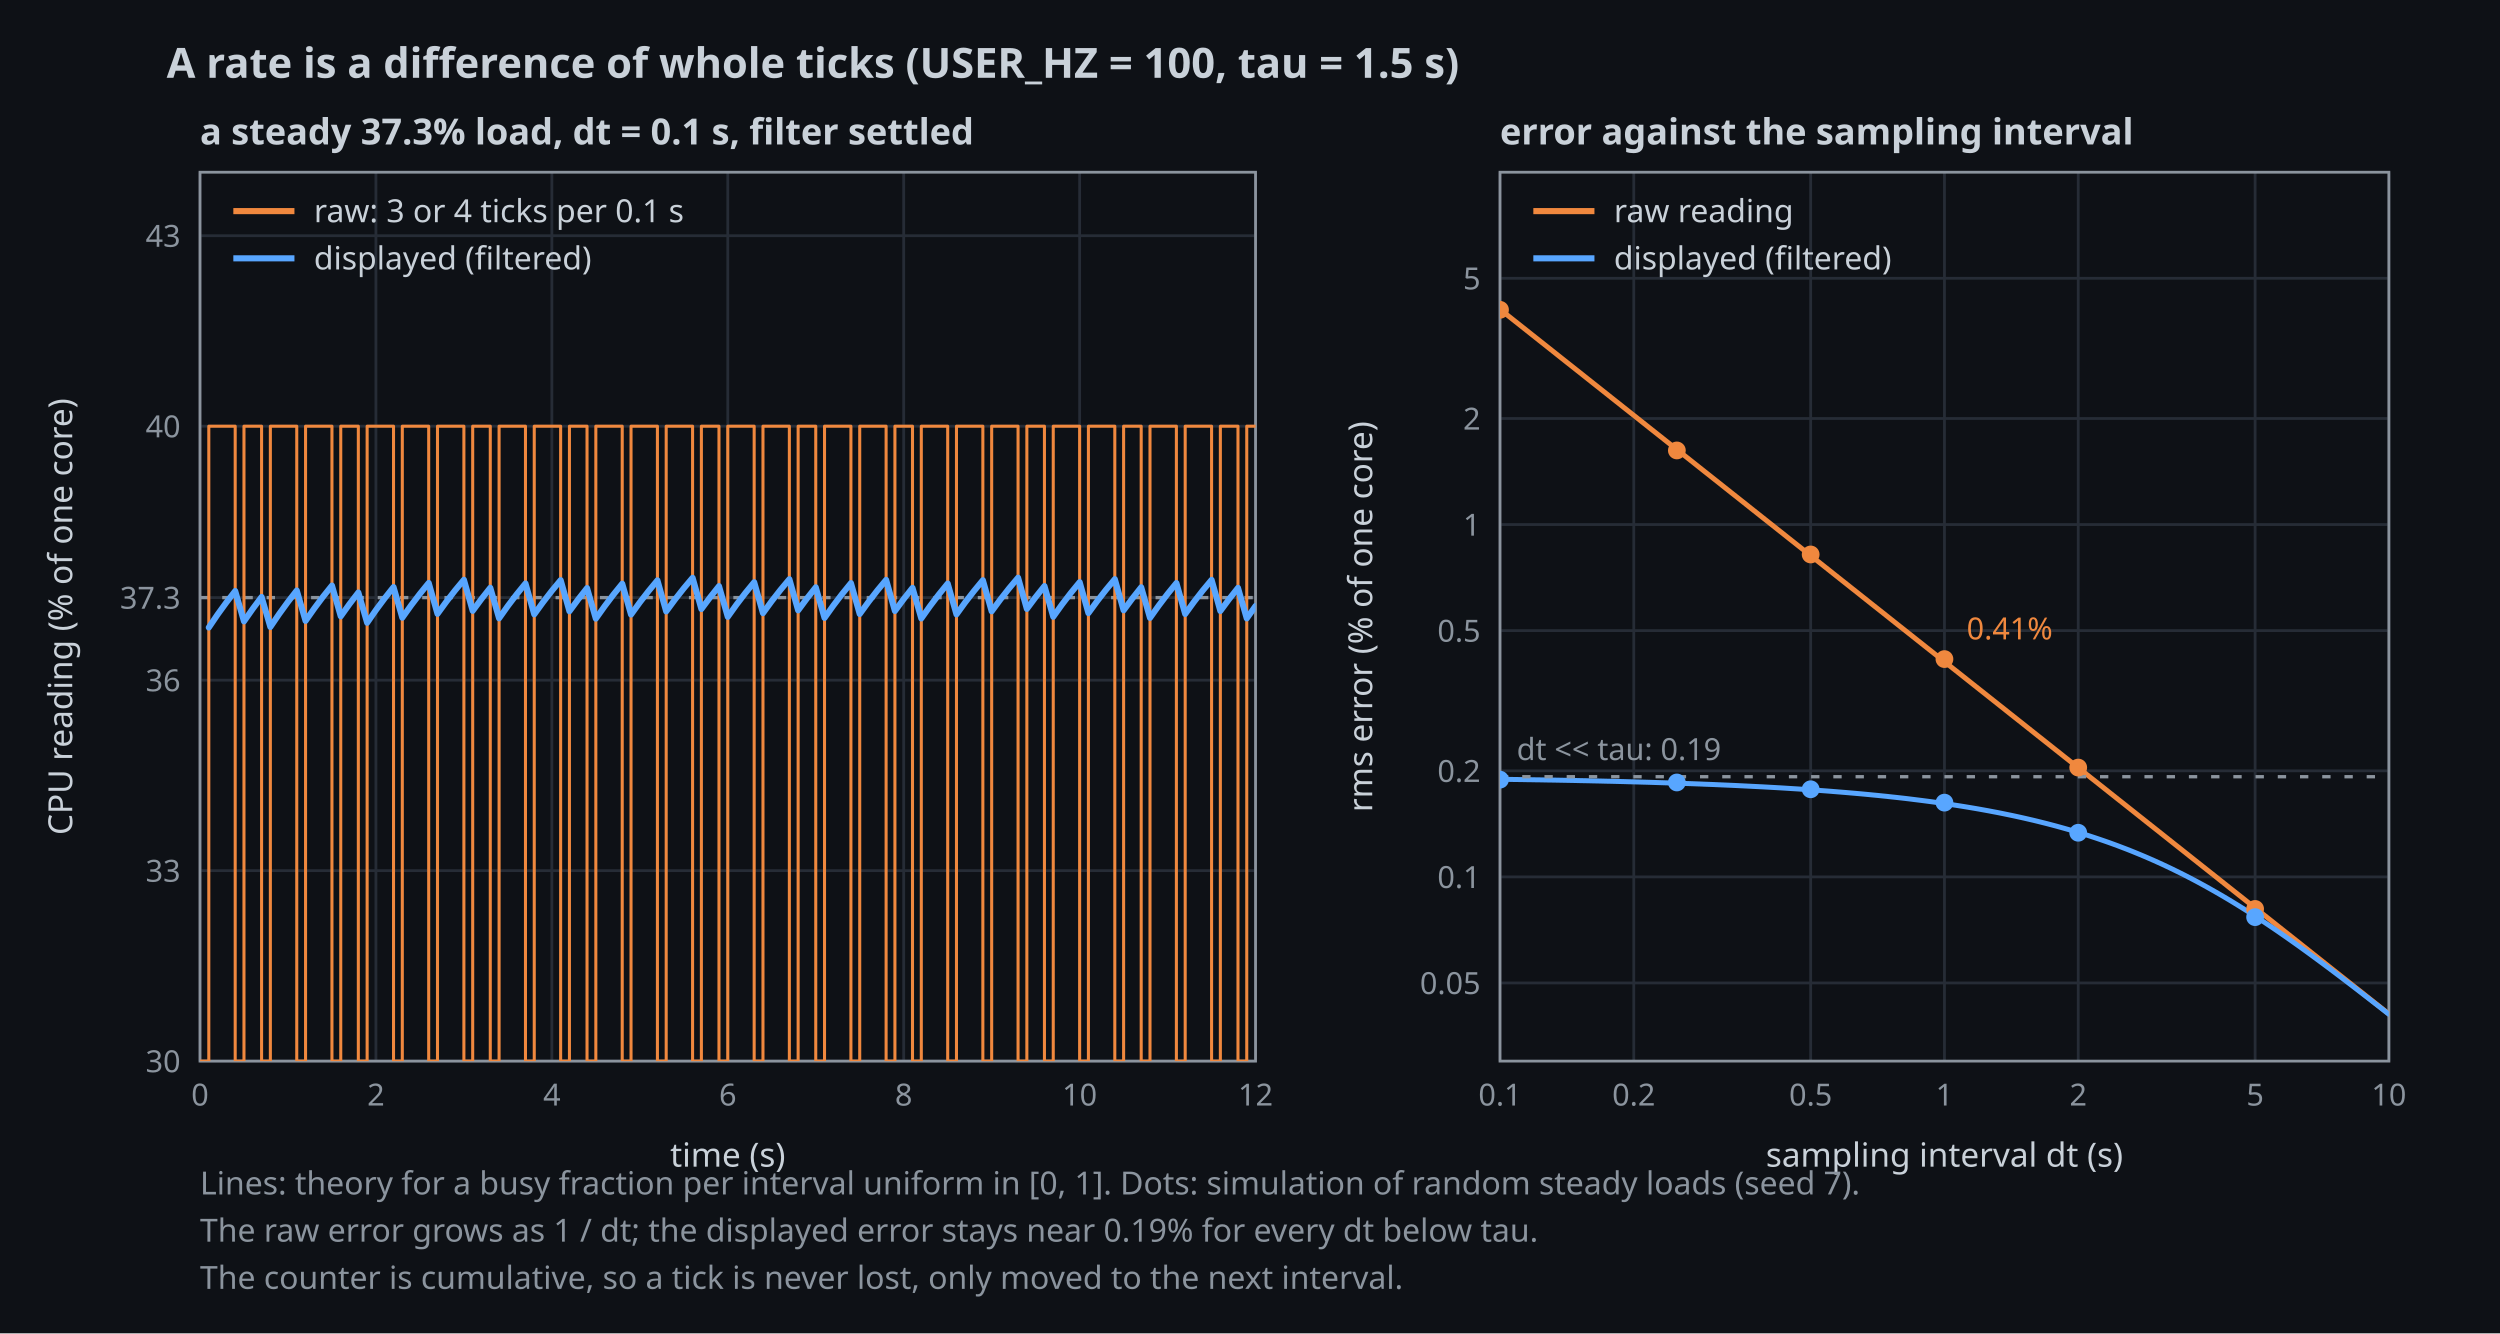
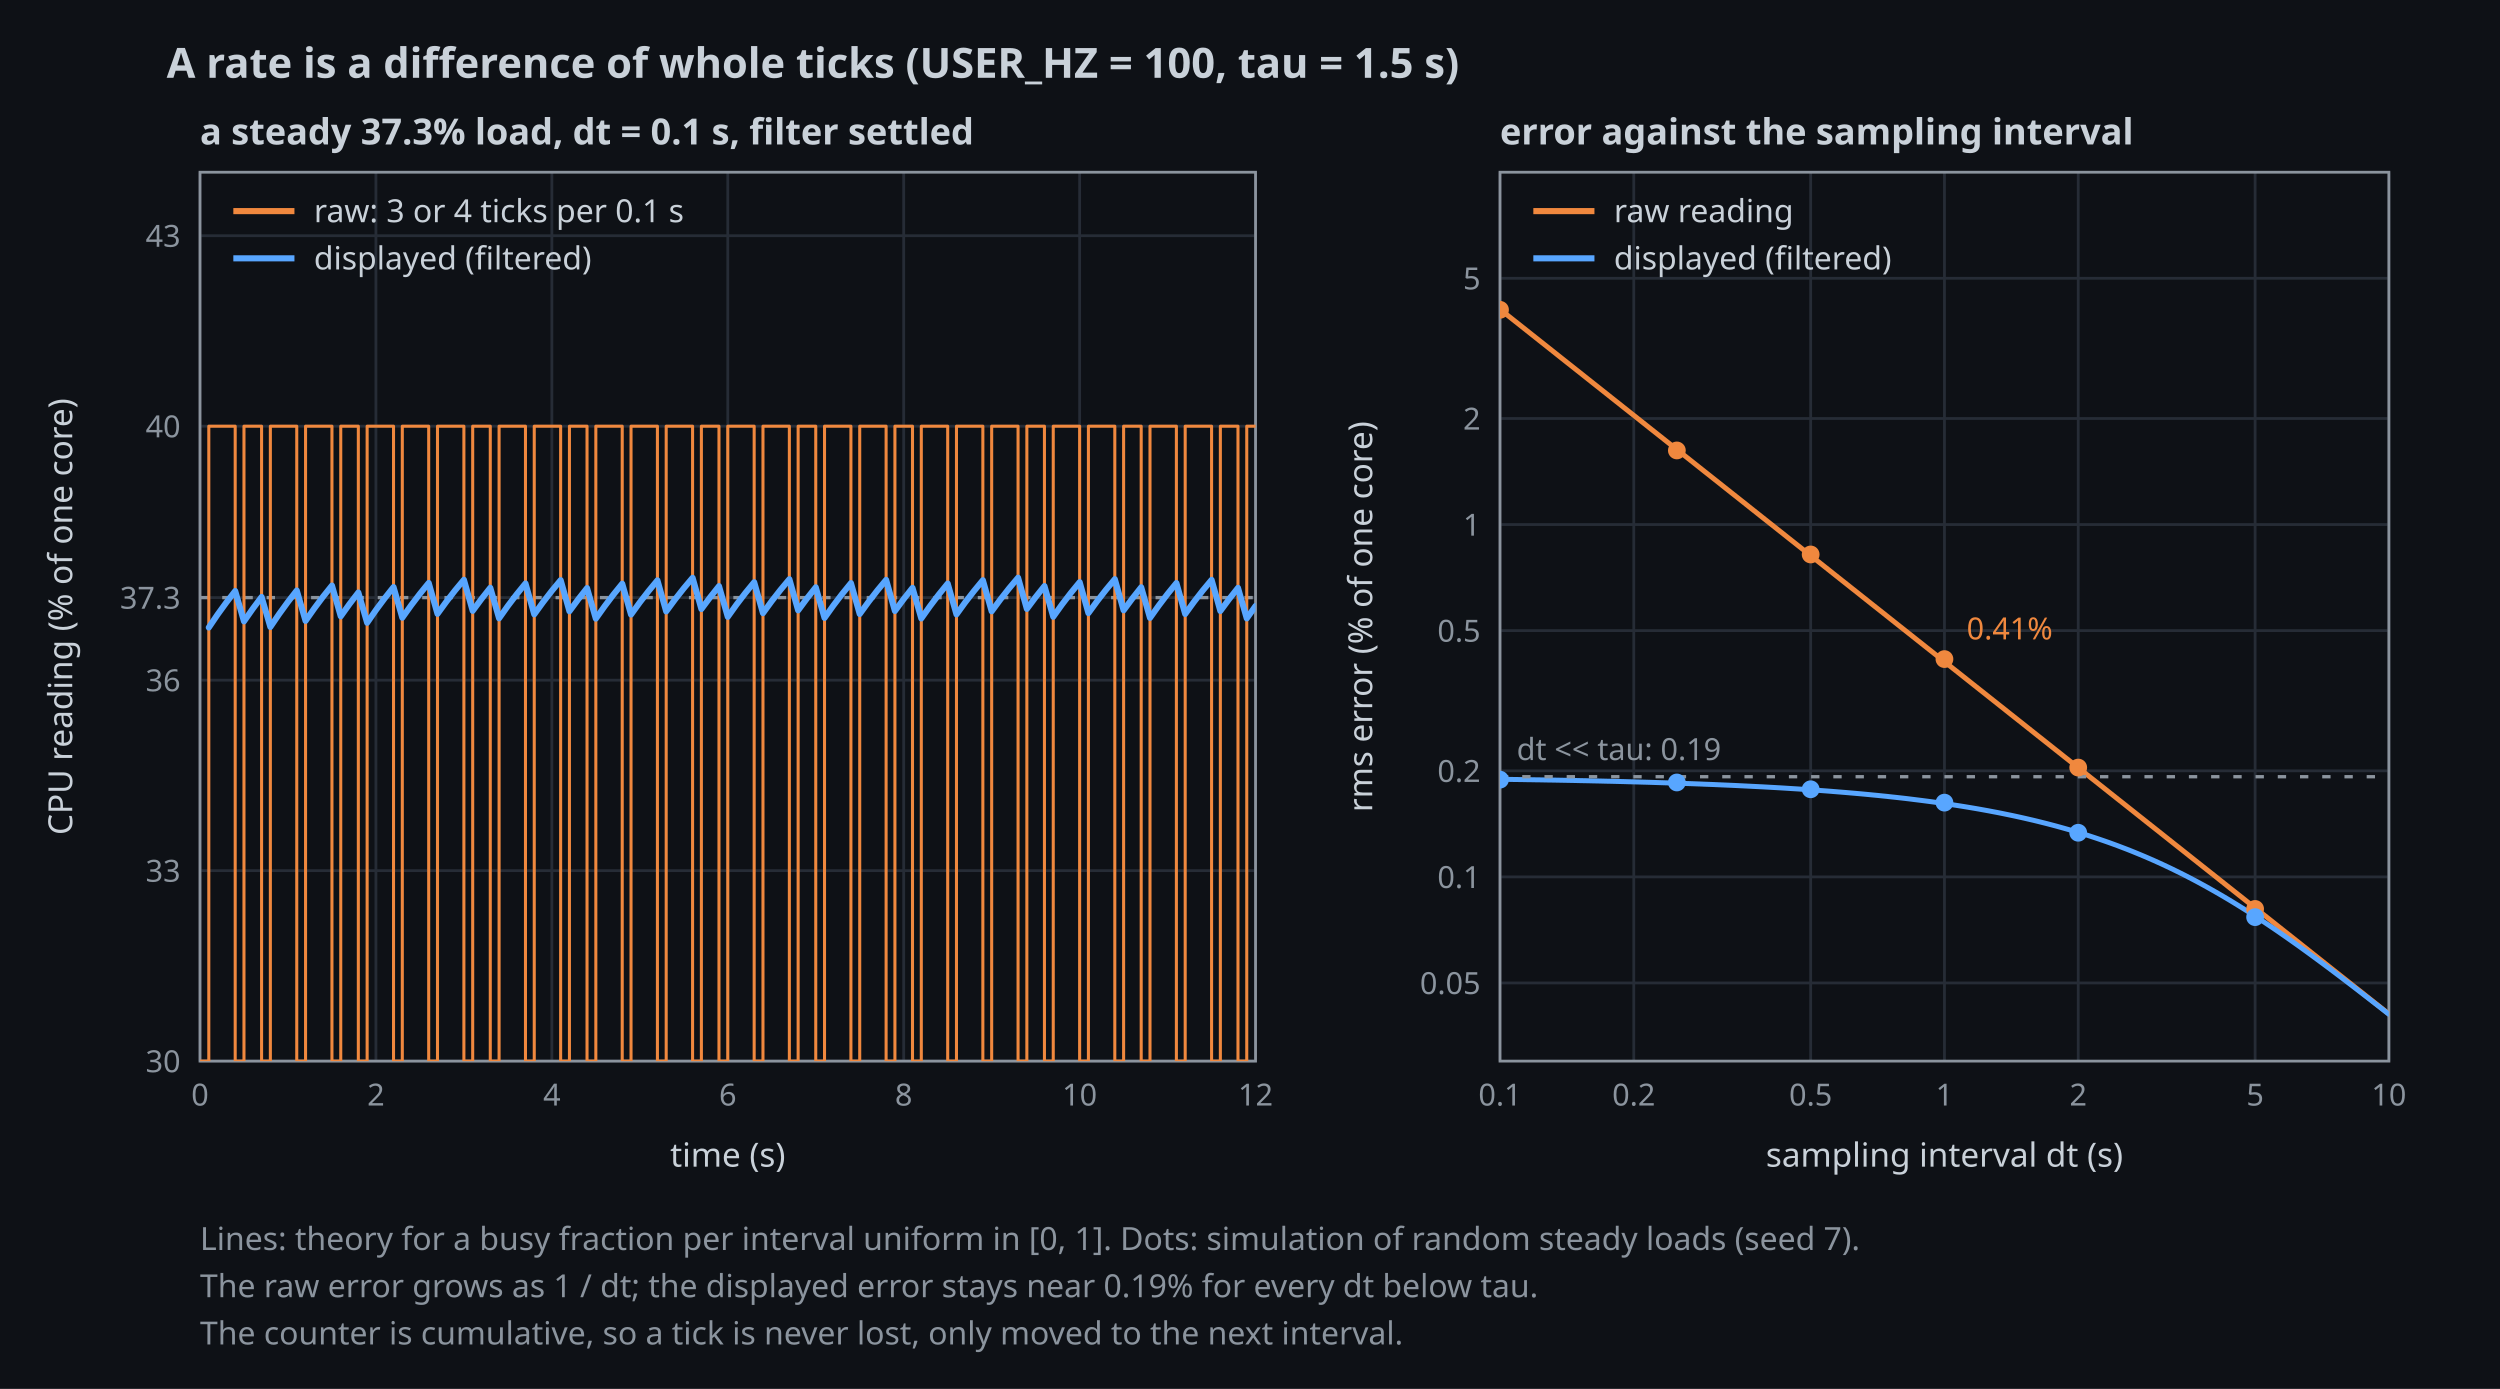
- <svg xmlns="http://www.w3.org/2000/svg" viewBox="0 0 900 480" width="900" height="480" font-family="system-ui, sans-serif" role="img">
+ <svg xmlns="http://www.w3.org/2000/svg" viewBox="0 0 900 500" width="900" height="500" font-family="system-ui, sans-serif" role="img">
  <rect width="100%" height="100%" fill="#0e1116" />
  <text x="60" y="28" font-size="15" fill="#c9d1d9" text-anchor="start" font-weight="600">A rate is a difference of whole ticks (USER_HZ = 100, tau = 1.5 s)</text>
  <clipPath id="clip1">
    <rect x="72" y="62" width="380" height="320" />
  </clipPath>
  <line x1="72" y1="62" x2="72" y2="382" stroke="#262c36" stroke-width="1" />
  <text x="72" y="398" font-size="11" fill="#8b949e" text-anchor="middle" font-weight="normal">0</text>
  <line x1="135.33" y1="62" x2="135.33" y2="382" stroke="#262c36" stroke-width="1" />
  <text x="135.33" y="398" font-size="11" fill="#8b949e" text-anchor="middle" font-weight="normal">2</text>
  <line x1="198.67" y1="62" x2="198.67" y2="382" stroke="#262c36" stroke-width="1" />
  <text x="198.67" y="398" font-size="11" fill="#8b949e" text-anchor="middle" font-weight="normal">4</text>
  <line x1="262" y1="62" x2="262" y2="382" stroke="#262c36" stroke-width="1" />
  <text x="262" y="398" font-size="11" fill="#8b949e" text-anchor="middle" font-weight="normal">6</text>
  <line x1="325.33" y1="62" x2="325.33" y2="382" stroke="#262c36" stroke-width="1" />
  <text x="325.33" y="398" font-size="11" fill="#8b949e" text-anchor="middle" font-weight="normal">8</text>
  <line x1="388.67" y1="62" x2="388.67" y2="382" stroke="#262c36" stroke-width="1" />
  <text x="388.67" y="398" font-size="11" fill="#8b949e" text-anchor="middle" font-weight="normal">10</text>
  <line x1="452" y1="62" x2="452" y2="382" stroke="#262c36" stroke-width="1" />
  <text x="452" y="398" font-size="11" fill="#8b949e" text-anchor="middle" font-weight="normal">12</text>
  <line x1="72" y1="382" x2="452" y2="382" stroke="#262c36" stroke-width="1" />
  <text x="65" y="386" font-size="11" fill="#8b949e" text-anchor="end" font-weight="normal">30</text>
  <line x1="72" y1="313.43" x2="452" y2="313.43" stroke="#262c36" stroke-width="1" />
  <text x="65" y="317.43" font-size="11" fill="#8b949e" text-anchor="end" font-weight="normal">33</text>
  <line x1="72" y1="244.86" x2="452" y2="244.86" stroke="#262c36" stroke-width="1" />
  <text x="65" y="248.86" font-size="11" fill="#8b949e" text-anchor="end" font-weight="normal">36</text>
  <line x1="72" y1="215.14" x2="452" y2="215.14" stroke="#262c36" stroke-width="1" />
  <text x="65" y="219.14" font-size="11" fill="#8b949e" text-anchor="end" font-weight="normal">37.3</text>
  <line x1="72" y1="153.43" x2="452" y2="153.43" stroke="#262c36" stroke-width="1" />
  <text x="65" y="157.43" font-size="11" fill="#8b949e" text-anchor="end" font-weight="normal">40</text>
  <line x1="72" y1="84.86" x2="452" y2="84.86" stroke="#262c36" stroke-width="1" />
  <text x="65" y="88.86" font-size="11" fill="#8b949e" text-anchor="end" font-weight="normal">43</text>
  <rect x="72" y="62" width="380" height="320" fill="none" stroke="#8b949e" stroke-width="1" />
  <text x="262" y="420" font-size="12" fill="#c9d1d9" text-anchor="middle" font-weight="normal">time (s)</text>
  <text x="26" y="222" font-size="12" fill="#c9d1d9" text-anchor="middle" font-weight="normal" transform="rotate(-90 26 222)">CPU reading (% of one core)</text>
  <text x="72" y="52" font-size="13" fill="#c9d1d9" text-anchor="start" font-weight="600">a steady 37.3% load, dt = 0.1 s, filter settled</text>
  <line x1="72" y1="215.14" x2="452" y2="215.14" stroke="#8b949e" stroke-width="1.2" stroke-dasharray="3 5" />
  <polyline points="72,382 75.17,382 75.17,153.43 78.33,153.43 78.33,153.43 81.5,153.43 81.5,153.43 84.67,153.43 84.67,382 87.83,382 87.83,153.43 91,153.43 91,153.43 94.17,153.43 94.17,382 97.33,382 97.33,153.43 100.5,153.43 100.5,153.43 103.67,153.43 103.67,153.43 106.83,153.43 106.83,382 110,382 110,153.43 113.17,153.43 113.17,153.43 116.33,153.43 116.33,153.43 119.5,153.43 119.5,382 122.67,382 122.67,153.43 125.83,153.43 125.83,153.43 129,153.43 129,382 132.17,382 132.17,153.43 135.33,153.43 135.33,153.43 138.5,153.43 138.5,153.43 141.67,153.43 141.67,382 144.83,382 144.83,153.43 148,153.43 148,153.43 151.17,153.43 151.17,153.43 154.33,153.43 154.33,382 157.5,382 157.5,153.43 160.67,153.43 160.67,153.43 163.83,153.43 163.83,153.43 167,153.43 167,382 170.17,382 170.17,153.43 173.33,153.43 173.33,153.43 176.5,153.43 176.5,382 179.67,382 179.67,153.43 182.83,153.43 182.83,153.43 186,153.43 186,153.43 189.17,153.43 189.17,382 192.33,382 192.33,153.43 195.5,153.43 195.5,153.43 198.67,153.43 198.67,153.43 201.83,153.43 201.83,382 205,382 205,153.43 208.17,153.43 208.17,153.43 211.33,153.43 211.33,382 214.5,382 214.5,153.43 217.67,153.43 217.67,153.43 220.83,153.43 220.83,153.43 224,153.43 224,382 227.17,382 227.17,153.43 230.33,153.43 230.33,153.43 233.5,153.43 233.5,153.43 236.67,153.43 236.67,382 239.83,382 239.83,153.43 243,153.43 243,153.43 246.17,153.43 246.17,153.43 249.33,153.43 249.33,382 252.5,382 252.5,153.43 255.67,153.43 255.67,153.43 258.83,153.43 258.83,382 262,382 262,153.43 265.17,153.43 265.17,153.43 268.33,153.43 268.33,153.43 271.5,153.43 271.5,382 274.67,382 274.67,153.43 277.83,153.43 277.83,153.43 281,153.43 281,153.43 284.17,153.43 284.17,382 287.33,382 287.33,153.43 290.5,153.43 290.5,153.43 293.67,153.43 293.67,382 296.83,382 296.83,153.43 300,153.43 300,153.43 303.17,153.43 303.17,153.43 306.33,153.43 306.33,382 309.5,382 309.5,153.43 312.67,153.43 312.67,153.43 315.83,153.43 315.83,153.43 319,153.43 319,382 322.17,382 322.17,153.43 325.33,153.43 325.33,153.43 328.5,153.43 328.5,382 331.67,382 331.67,153.43 334.83,153.43 334.83,153.43 338,153.43 338,153.43 341.17,153.43 341.17,382 344.33,382 344.33,153.43 347.5,153.43 347.5,153.43 350.67,153.43 350.67,153.43 353.83,153.43 353.83,382 357,382 357,153.43 360.17,153.43 360.17,153.43 363.33,153.43 363.33,153.43 366.5,153.43 366.5,382 369.67,382 369.67,153.43 372.83,153.43 372.83,153.43 376,153.43 376,382 379.17,382 379.17,153.43 382.33,153.43 382.33,153.43 385.5,153.43 385.5,153.43 388.67,153.43 388.67,382 391.83,382 391.83,153.43 395,153.43 395,153.43 398.17,153.43 398.17,153.43 401.33,153.43 401.33,382 404.5,382 404.5,153.43 407.67,153.43 407.67,153.43 410.83,153.43 410.83,382 414,382 414,153.43 417.17,153.43 417.17,153.43 420.33,153.43 420.33,153.43 423.5,153.43 423.5,382 426.67,382 426.67,153.43 429.83,153.43 429.83,153.43 433,153.43 433,153.43 436.17,153.43 436.17,382 439.33,382 439.33,153.43 442.5,153.43 442.5,153.43 445.67,153.43 445.67,382 448.83,382 448.83,153.43 452,153.43" fill="none" stroke="#f0883e" stroke-width="1.1" stroke-linejoin="round" stroke-linecap="round" opacity="1.0" clip-path="url(#clip1)" />
  <polyline points="75.17,225.9 78.33,221.23 81.5,216.86 84.67,212.77 87.83,223.68 91,219.15 94.17,214.91 97.33,225.69 100.5,221.03 103.67,216.67 106.83,212.59 110,223.51 113.17,218.99 116.33,214.77 119.5,210.81 122.67,221.85 125.83,217.44 129,213.31 132.17,224.19 135.33,219.63 138.5,215.36 141.67,211.36 144.83,222.37 148,217.92 151.17,213.76 154.33,209.87 157.5,220.97 160.67,216.62 163.83,212.54 167,208.73 170.17,219.9 173.33,215.62 176.5,211.61 179.67,222.59 182.83,218.13 186,213.96 189.17,210.06 192.33,221.15 195.5,216.78 198.67,212.69 201.83,208.87 205,220.04 208.17,215.74 211.33,211.72 214.5,222.7 217.67,218.24 220.83,214.06 224,210.15 227.17,221.23 230.33,216.86 233.5,212.77 236.67,208.94 239.83,220.1 243,215.8 246.17,211.78 249.33,208.02 252.5,219.24 255.67,214.99 258.83,211.02 262,222.05 265.17,217.62 268.33,213.48 271.5,209.61 274.67,220.73 277.83,216.39 281,212.33 284.17,208.53 287.33,219.72 290.5,215.44 293.67,211.44 296.83,222.44 300,217.99 303.17,213.83 306.33,209.93 309.5,221.03 312.67,216.67 315.83,212.59 319,208.77 322.17,219.95 325.33,215.66 328.5,211.64 331.67,222.63 334.83,218.17 338,213.99 341.17,210.09 344.33,221.17 347.5,216.8 350.67,212.72 353.83,208.89 357,220.06 360.17,215.76 363.33,211.74 366.5,207.98 369.67,219.2 372.83,214.96 376,210.99 379.17,222.02 382.33,217.6 385.5,213.46 388.67,209.59 391.83,220.71 395,216.37 398.17,212.31 401.33,208.51 404.5,219.7 407.67,215.43 410.83,211.43 414,222.43 417.17,217.98 420.33,213.82 423.5,209.92 426.67,221.02 429.83,216.66 433,212.58 436.17,208.77 439.33,219.94 442.5,215.65 445.67,211.64 448.83,222.62 452,218.16" fill="none" stroke="#58a6ff" stroke-width="2.2" stroke-linejoin="round" stroke-linecap="round" opacity="1.0" clip-path="url(#clip1)" />
  <line x1="84" y1="76" x2="106" y2="76" stroke="#f0883e" stroke-width="2.2" />
  <text x="113" y="80" font-size="11.5" fill="#c9d1d9" text-anchor="start" font-weight="normal">raw: 3 or 4 ticks per 0.1 s</text>
  <line x1="84" y1="93" x2="106" y2="93" stroke="#58a6ff" stroke-width="2.2" />
  <text x="113" y="97" font-size="11.5" fill="#c9d1d9" text-anchor="start" font-weight="normal">displayed (filtered)</text>
  <clipPath id="clip39">
    <rect x="540" y="62" width="320" height="320" />
  </clipPath>
  <line x1="540" y1="62" x2="540" y2="382" stroke="#262c36" stroke-width="1" />
  <text x="540" y="398" font-size="11" fill="#8b949e" text-anchor="middle" font-weight="normal">0.1</text>
  <line x1="588.16" y1="62" x2="588.16" y2="382" stroke="#262c36" stroke-width="1" />
  <text x="588.16" y="398" font-size="11" fill="#8b949e" text-anchor="middle" font-weight="normal">0.2</text>
  <line x1="651.84" y1="62" x2="651.84" y2="382" stroke="#262c36" stroke-width="1" />
  <text x="651.84" y="398" font-size="11" fill="#8b949e" text-anchor="middle" font-weight="normal">0.5</text>
  <line x1="700" y1="62" x2="700" y2="382" stroke="#262c36" stroke-width="1" />
  <text x="700" y="398" font-size="11" fill="#8b949e" text-anchor="middle" font-weight="normal">1</text>
  <line x1="748.16" y1="62" x2="748.16" y2="382" stroke="#262c36" stroke-width="1" />
  <text x="748.16" y="398" font-size="11" fill="#8b949e" text-anchor="middle" font-weight="normal">2</text>
  <line x1="811.84" y1="62" x2="811.84" y2="382" stroke="#262c36" stroke-width="1" />
  <text x="811.84" y="398" font-size="11" fill="#8b949e" text-anchor="middle" font-weight="normal">5</text>
  <line x1="860" y1="62" x2="860" y2="382" stroke="#262c36" stroke-width="1" />
  <text x="860" y="398" font-size="11" fill="#8b949e" text-anchor="middle" font-weight="normal">10</text>
  <line x1="540" y1="353.86" x2="860" y2="353.86" stroke="#262c36" stroke-width="1" />
  <text x="533" y="357.86" font-size="11" fill="#8b949e" text-anchor="end" font-weight="normal">0.05</text>
  <line x1="540" y1="315.68" x2="860" y2="315.68" stroke="#262c36" stroke-width="1" />
  <text x="533" y="319.68" font-size="11" fill="#8b949e" text-anchor="end" font-weight="normal">0.1</text>
  <line x1="540" y1="277.5" x2="860" y2="277.5" stroke="#262c36" stroke-width="1" />
  <text x="533" y="281.5" font-size="11" fill="#8b949e" text-anchor="end" font-weight="normal">0.2</text>
  <line x1="540" y1="227.02" x2="860" y2="227.02" stroke="#262c36" stroke-width="1" />
  <text x="533" y="231.02" font-size="11" fill="#8b949e" text-anchor="end" font-weight="normal">0.5</text>
  <line x1="540" y1="188.84" x2="860" y2="188.84" stroke="#262c36" stroke-width="1" />
  <text x="533" y="192.84" font-size="11" fill="#8b949e" text-anchor="end" font-weight="normal">1</text>
  <line x1="540" y1="150.66" x2="860" y2="150.66" stroke="#262c36" stroke-width="1" />
  <text x="533" y="154.66" font-size="11" fill="#8b949e" text-anchor="end" font-weight="normal">2</text>
  <line x1="540" y1="100.18" x2="860" y2="100.18" stroke="#262c36" stroke-width="1" />
  <text x="533" y="104.18" font-size="11" fill="#8b949e" text-anchor="end" font-weight="normal">5</text>
  <rect x="540" y="62" width="320" height="320" fill="none" stroke="#8b949e" stroke-width="1" />
  <text x="700" y="420" font-size="12" fill="#c9d1d9" text-anchor="middle" font-weight="normal">sampling interval dt (s)</text>
  <text x="494" y="222" font-size="12" fill="#c9d1d9" text-anchor="middle" font-weight="normal" transform="rotate(-90 494 222)">rms error (% of one core)</text>
  <text x="540" y="52" font-size="13" fill="#c9d1d9" text-anchor="start" font-weight="600">error against the sampling interval</text>
  <polyline points="540,111.35 541.6,112.62 543.2,113.89 544.8,115.16 546.4,116.42 548,117.69 549.6,118.96 551.2,120.23 552.8,121.5 554.4,122.77 556,124.03 557.6,125.3 559.2,126.57 560.8,127.84 562.4,129.11 564,130.38 565.6,131.64 567.2,132.91 568.8,134.18 570.4,135.45 572,136.72 573.6,137.99 575.2,139.25 576.8,140.52 578.4,141.79 580,143.06 581.6,144.33 583.2,145.6 584.8,146.87 586.4,148.13 588,149.4 589.6,150.67 591.2,151.94 592.8,153.21 594.4,154.48 596,155.74 597.6,157.01 599.2,158.28 600.8,159.55 602.4,160.82 604,162.09 605.6,163.35 607.2,164.62 608.8,165.89 610.4,167.16 612,168.43 613.6,169.7 615.2,170.96 616.8,172.23 618.4,173.5 620,174.77 621.6,176.04 623.2,177.31 624.8,178.57 626.4,179.84 628,181.11 629.6,182.38 631.2,183.65 632.8,184.92 634.4,186.19 636,187.45 637.6,188.72 639.2,189.99 640.8,191.26 642.4,192.53 644,193.8 645.6,195.06 647.2,196.33 648.8,197.6 650.4,198.87 652,200.14 653.6,201.41 655.2,202.67 656.8,203.94 658.4,205.21 660,206.48 661.6,207.75 663.2,209.02 664.8,210.28 666.4,211.55 668,212.82 669.6,214.09 671.2,215.36 672.8,216.63 674.4,217.9 676,219.16 677.6,220.43 679.2,221.7 680.8,222.97 682.4,224.24 684,225.51 685.6,226.77 687.2,228.04 688.8,229.31 690.4,230.58 692,231.85 693.6,233.12 695.2,234.38 696.8,235.65 698.4,236.92 700,238.19 701.6,239.46 703.2,240.73 704.8,241.99 706.4,243.26 708,244.53 709.6,245.8 711.2,247.07 712.8,248.34 714.4,249.6 716,250.87 717.6,252.14 719.2,253.41 720.8,254.68 722.4,255.95 724,257.22 725.6,258.48 727.2,259.75 728.8,261.02 730.4,262.29 732,263.56 733.6,264.83 735.2,266.09 736.8,267.36 738.4,268.63 740,269.9 741.6,271.17 743.2,272.44 744.8,273.7 746.4,274.97 748,276.24 749.6,277.51 751.2,278.78 752.8,280.05 754.4,281.31 756,282.58 757.6,283.85 759.2,285.12 760.8,286.39 762.4,287.66 764,288.92 765.6,290.19 767.2,291.46 768.8,292.73 770.4,294 772,295.27 773.6,296.54 775.2,297.8 776.8,299.07 778.4,300.34 780,301.61 781.6,302.88 783.2,304.15 784.8,305.41 786.4,306.68 788,307.95 789.6,309.22 791.2,310.49 792.8,311.76 794.4,313.02 796,314.29 797.6,315.56 799.2,316.83 800.8,318.1 802.4,319.37 804,320.63 805.6,321.9 807.2,323.17 808.8,324.44 810.4,325.71 812,326.98 813.6,328.25 815.2,329.51 816.8,330.78 818.4,332.05 820,333.32 821.6,334.59 823.2,335.86 824.8,337.12 826.4,338.39 828,339.66 829.6,340.93 831.2,342.2 832.8,343.47 834.4,344.73 836,346 837.6,347.27 839.2,348.54 840.8,349.81 842.4,351.08 844,352.34 845.6,353.61 847.2,354.88 848.8,356.15 850.4,357.42 852,358.69 853.6,359.95 855.2,361.22 856.8,362.49 858.4,363.76 860,365.03" fill="none" stroke="#f0883e" stroke-width="1.8" stroke-linejoin="round" stroke-linecap="round" opacity="1.0" clip-path="url(#clip39)" />
  <polyline points="540,280.54 541.6,280.56 543.2,280.58 544.8,280.61 546.4,280.63 548,280.65 549.6,280.68 551.2,280.7 552.8,280.73 554.4,280.75 556,280.78 557.6,280.81 559.2,280.83 560.8,280.86 562.4,280.89 564,280.92 565.6,280.95 567.2,280.98 568.8,281.02 570.4,281.05 572,281.08 573.6,281.12 575.2,281.15 576.8,281.19 578.4,281.23 580,281.26 581.6,281.3 583.2,281.34 584.8,281.38 586.4,281.43 588,281.47 589.6,281.51 591.2,281.56 592.8,281.6 594.4,281.65 596,281.7 597.6,281.75 599.2,281.8 600.8,281.85 602.4,281.9 604,281.95 605.6,282.01 607.2,282.07 608.8,282.12 610.4,282.18 612,282.24 613.6,282.31 615.2,282.37 616.8,282.43 618.4,282.5 620,282.57 621.6,282.64 623.2,282.71 624.8,282.78 626.4,282.86 628,282.94 629.6,283.02 631.2,283.1 632.8,283.18 634.4,283.26 636,283.35 637.6,283.44 639.2,283.53 640.8,283.62 642.4,283.72 644,283.82 645.6,283.92 647.2,284.02 648.8,284.13 650.4,284.23 652,284.34 653.6,284.46 655.2,284.57 656.8,284.69 658.4,284.81 660,284.94 661.6,285.07 663.2,285.2 664.8,285.33 666.4,285.47 668,285.61 669.6,285.75 671.2,285.9 672.8,286.05 674.4,286.21 676,286.36 677.6,286.53 679.2,286.69 680.8,286.87 682.4,287.04 684,287.22 685.6,287.4 687.2,287.59 688.8,287.79 690.4,287.99 692,288.19 693.6,288.4 695.2,288.61 696.8,288.83 698.4,289.05 700,289.28 701.6,289.52 703.2,289.76 704.8,290.01 706.4,290.26 708,290.52 709.6,290.79 711.2,291.06 712.8,291.34 714.4,291.63 716,291.92 717.6,292.23 719.2,292.53 720.8,292.85 722.4,293.18 724,293.51 725.6,293.85 727.2,294.2 728.8,294.56 730.4,294.93 732,295.3 733.6,295.69 735.2,296.09 736.8,296.49 738.4,296.91 740,297.33 741.6,297.77 743.2,298.22 744.8,298.67 746.4,299.14 748,299.62 749.6,300.11 751.2,300.61 752.8,301.13 754.4,301.66 756,302.2 757.6,302.75 759.2,303.31 760.8,303.89 762.4,304.48 764,305.09 765.6,305.7 767.2,306.33 768.8,306.98 770.4,307.64 772,308.31 773.6,309 775.2,309.7 776.8,310.42 778.4,311.15 780,311.9 781.6,312.66 783.2,313.44 784.8,314.23 786.4,315.03 788,315.86 789.6,316.69 791.2,317.54 792.8,318.41 794.4,319.29 796,320.19 797.6,321.1 799.2,322.02 800.8,322.96 802.4,323.91 804,324.88 805.6,325.86 807.2,326.86 808.8,327.86 810.4,328.89 812,329.92 813.6,330.97 815.2,332.03 816.8,333.1 818.4,334.18 820,335.27 821.6,336.38 823.2,337.49 824.8,338.62 826.4,339.75 828,340.89 829.6,342.05 831.2,343.21 832.8,344.38 834.4,345.56 836,346.74 837.6,347.93 839.2,349.13 840.8,350.33 842.4,351.54 844,352.76 845.6,353.98 847.2,355.2 848.8,356.43 850.4,357.67 852,358.9 853.6,360.14 855.2,361.39 856.8,362.63 858.4,363.88 860,365.13" fill="none" stroke="#58a6ff" stroke-width="1.8" stroke-linejoin="round" stroke-linecap="round" opacity="1.0" clip-path="url(#clip39)" />
  <line x1="540" y1="279.62" x2="860" y2="279.62" stroke="#8b949e" stroke-width="1.2" stroke-dasharray="3 5" />
  <text x="546" y="273.62" font-size="11" fill="#8b949e" text-anchor="start" font-weight="normal">dt &lt;&lt; tau: 0.19</text>
  <circle cx="540" cy="111.53" r="3.2" fill="#f0883e" opacity="1.0" clip-path="url(#clip39)" />
  <circle cx="540" cy="280.67" r="3.2" fill="#58a6ff" opacity="1.0" clip-path="url(#clip39)" />
  <circle cx="603.67" cy="162.16" r="3.2" fill="#f0883e" opacity="1.0" clip-path="url(#clip39)" />
  <circle cx="603.67" cy="281.69" r="3.2" fill="#58a6ff" opacity="1.0" clip-path="url(#clip39)" />
  <circle cx="651.84" cy="199.61" r="3.2" fill="#f0883e" opacity="1.0" clip-path="url(#clip39)" />
  <circle cx="651.84" cy="284.14" r="3.2" fill="#58a6ff" opacity="1.0" clip-path="url(#clip39)" />
  <circle cx="700" cy="237.27" r="3.2" fill="#f0883e" opacity="1.0" clip-path="url(#clip39)" />
  <circle cx="700" cy="288.95" r="3.2" fill="#58a6ff" opacity="1.0" clip-path="url(#clip39)" />
  <circle cx="748.16" cy="276.33" r="3.2" fill="#f0883e" opacity="1.0" clip-path="url(#clip39)" />
  <circle cx="748.16" cy="299.79" r="3.2" fill="#58a6ff" opacity="1.0" clip-path="url(#clip39)" />
  <circle cx="811.84" cy="327.22" r="3.2" fill="#f0883e" opacity="1.0" clip-path="url(#clip39)" />
  <circle cx="811.84" cy="330.17" r="3.2" fill="#58a6ff" opacity="1.0" clip-path="url(#clip39)" />
  <line x1="552" y1="76" x2="574" y2="76" stroke="#f0883e" stroke-width="2.2" />
  <text x="581" y="80" font-size="11.5" fill="#c9d1d9" text-anchor="start" font-weight="normal">raw reading</text>
  <line x1="552" y1="93" x2="574" y2="93" stroke="#58a6ff" stroke-width="2.2" />
  <text x="581" y="97" font-size="11.5" fill="#c9d1d9" text-anchor="start" font-weight="normal">displayed (filtered)</text>
  <text x="708" y="230.19" font-size="11" fill="#f0883e" text-anchor="start" font-weight="normal">0.41%</text>
-   <text x="72" y="430" font-size="11.5" fill="#8b949e" text-anchor="start" font-weight="normal">Lines: theory for a busy fraction per interval uniform in [0, 1]. Dots: simulation of random steady loads (seed 7).</text>
-   <text x="72" y="447" font-size="11.5" fill="#8b949e" text-anchor="start" font-weight="normal">The raw error grows as 1 / dt; the displayed error stays near 0.19% for every dt below tau.</text>
-   <text x="72" y="464" font-size="11.5" fill="#8b949e" text-anchor="start" font-weight="normal">The counter is cumulative, so a tick is never lost, only moved to the next interval.</text>
+   <text x="72" y="450" font-size="11.5" fill="#8b949e" text-anchor="start" font-weight="normal">Lines: theory for a busy fraction per interval uniform in [0, 1]. Dots: simulation of random steady loads (seed 7).</text>
+   <text x="72" y="467" font-size="11.5" fill="#8b949e" text-anchor="start" font-weight="normal">The raw error grows as 1 / dt; the displayed error stays near 0.19% for every dt below tau.</text>
+   <text x="72" y="484" font-size="11.5" fill="#8b949e" text-anchor="start" font-weight="normal">The counter is cumulative, so a tick is never lost, only moved to the next interval.</text>
</svg>
